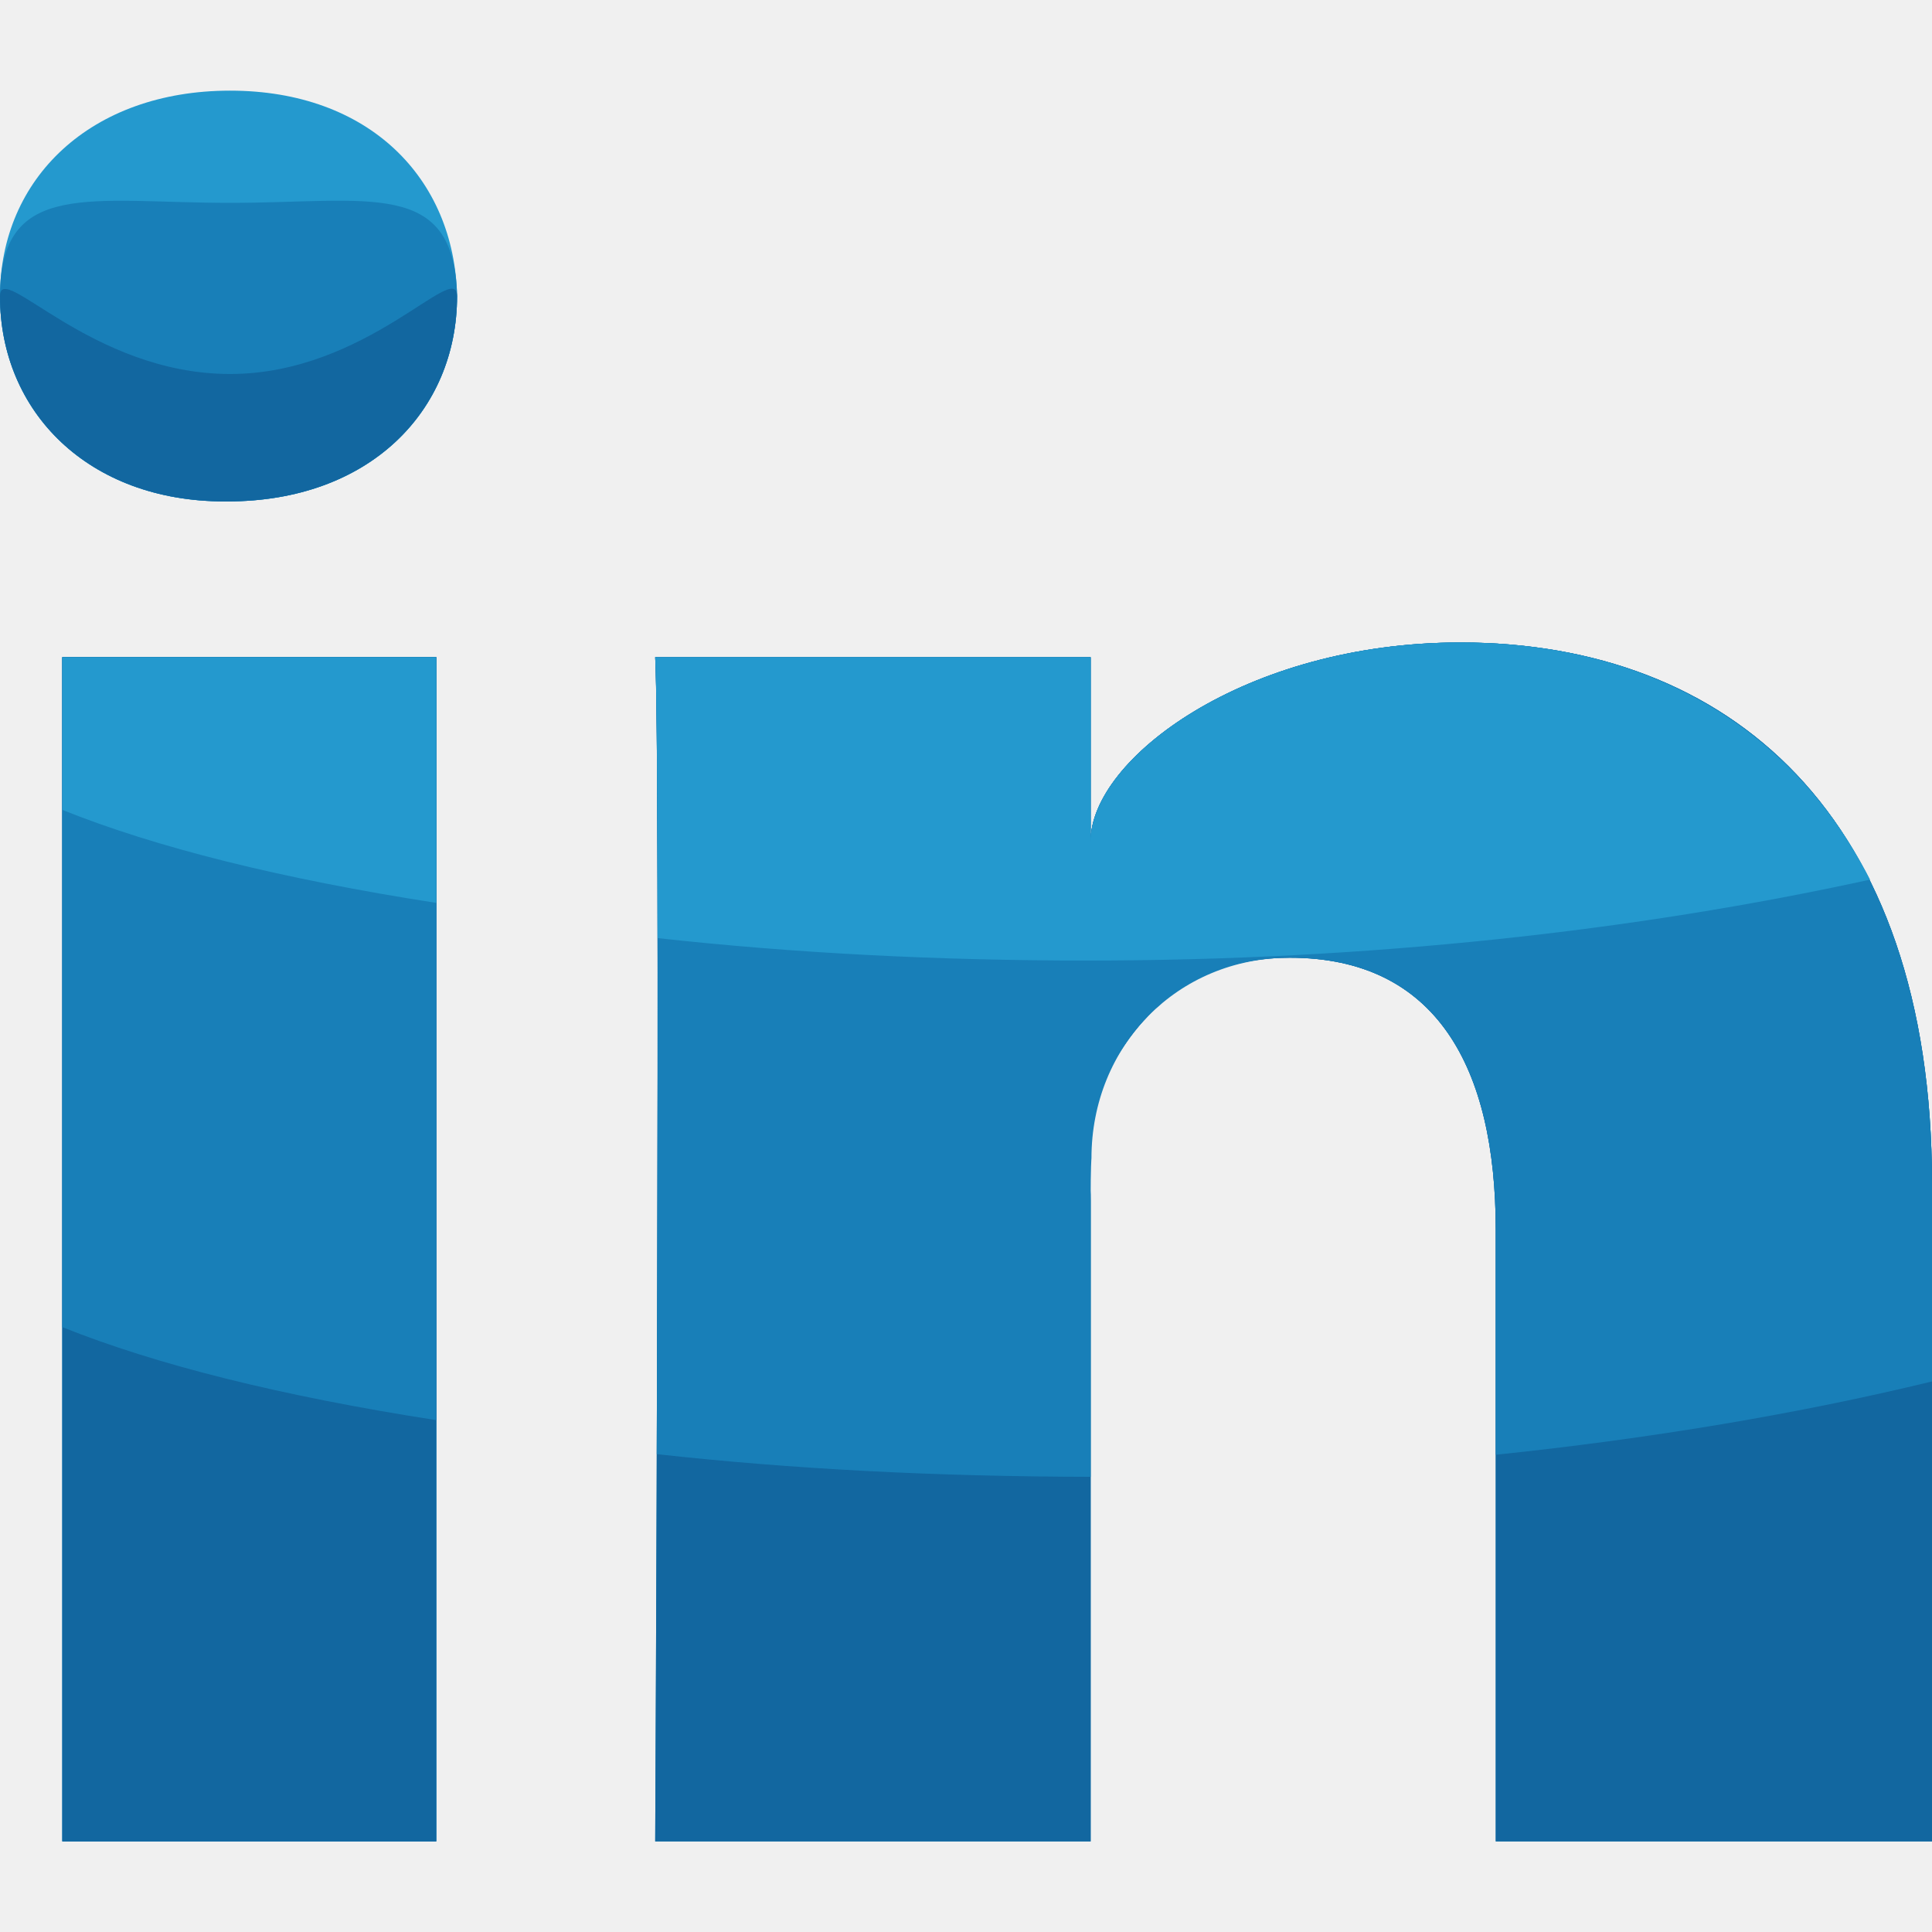
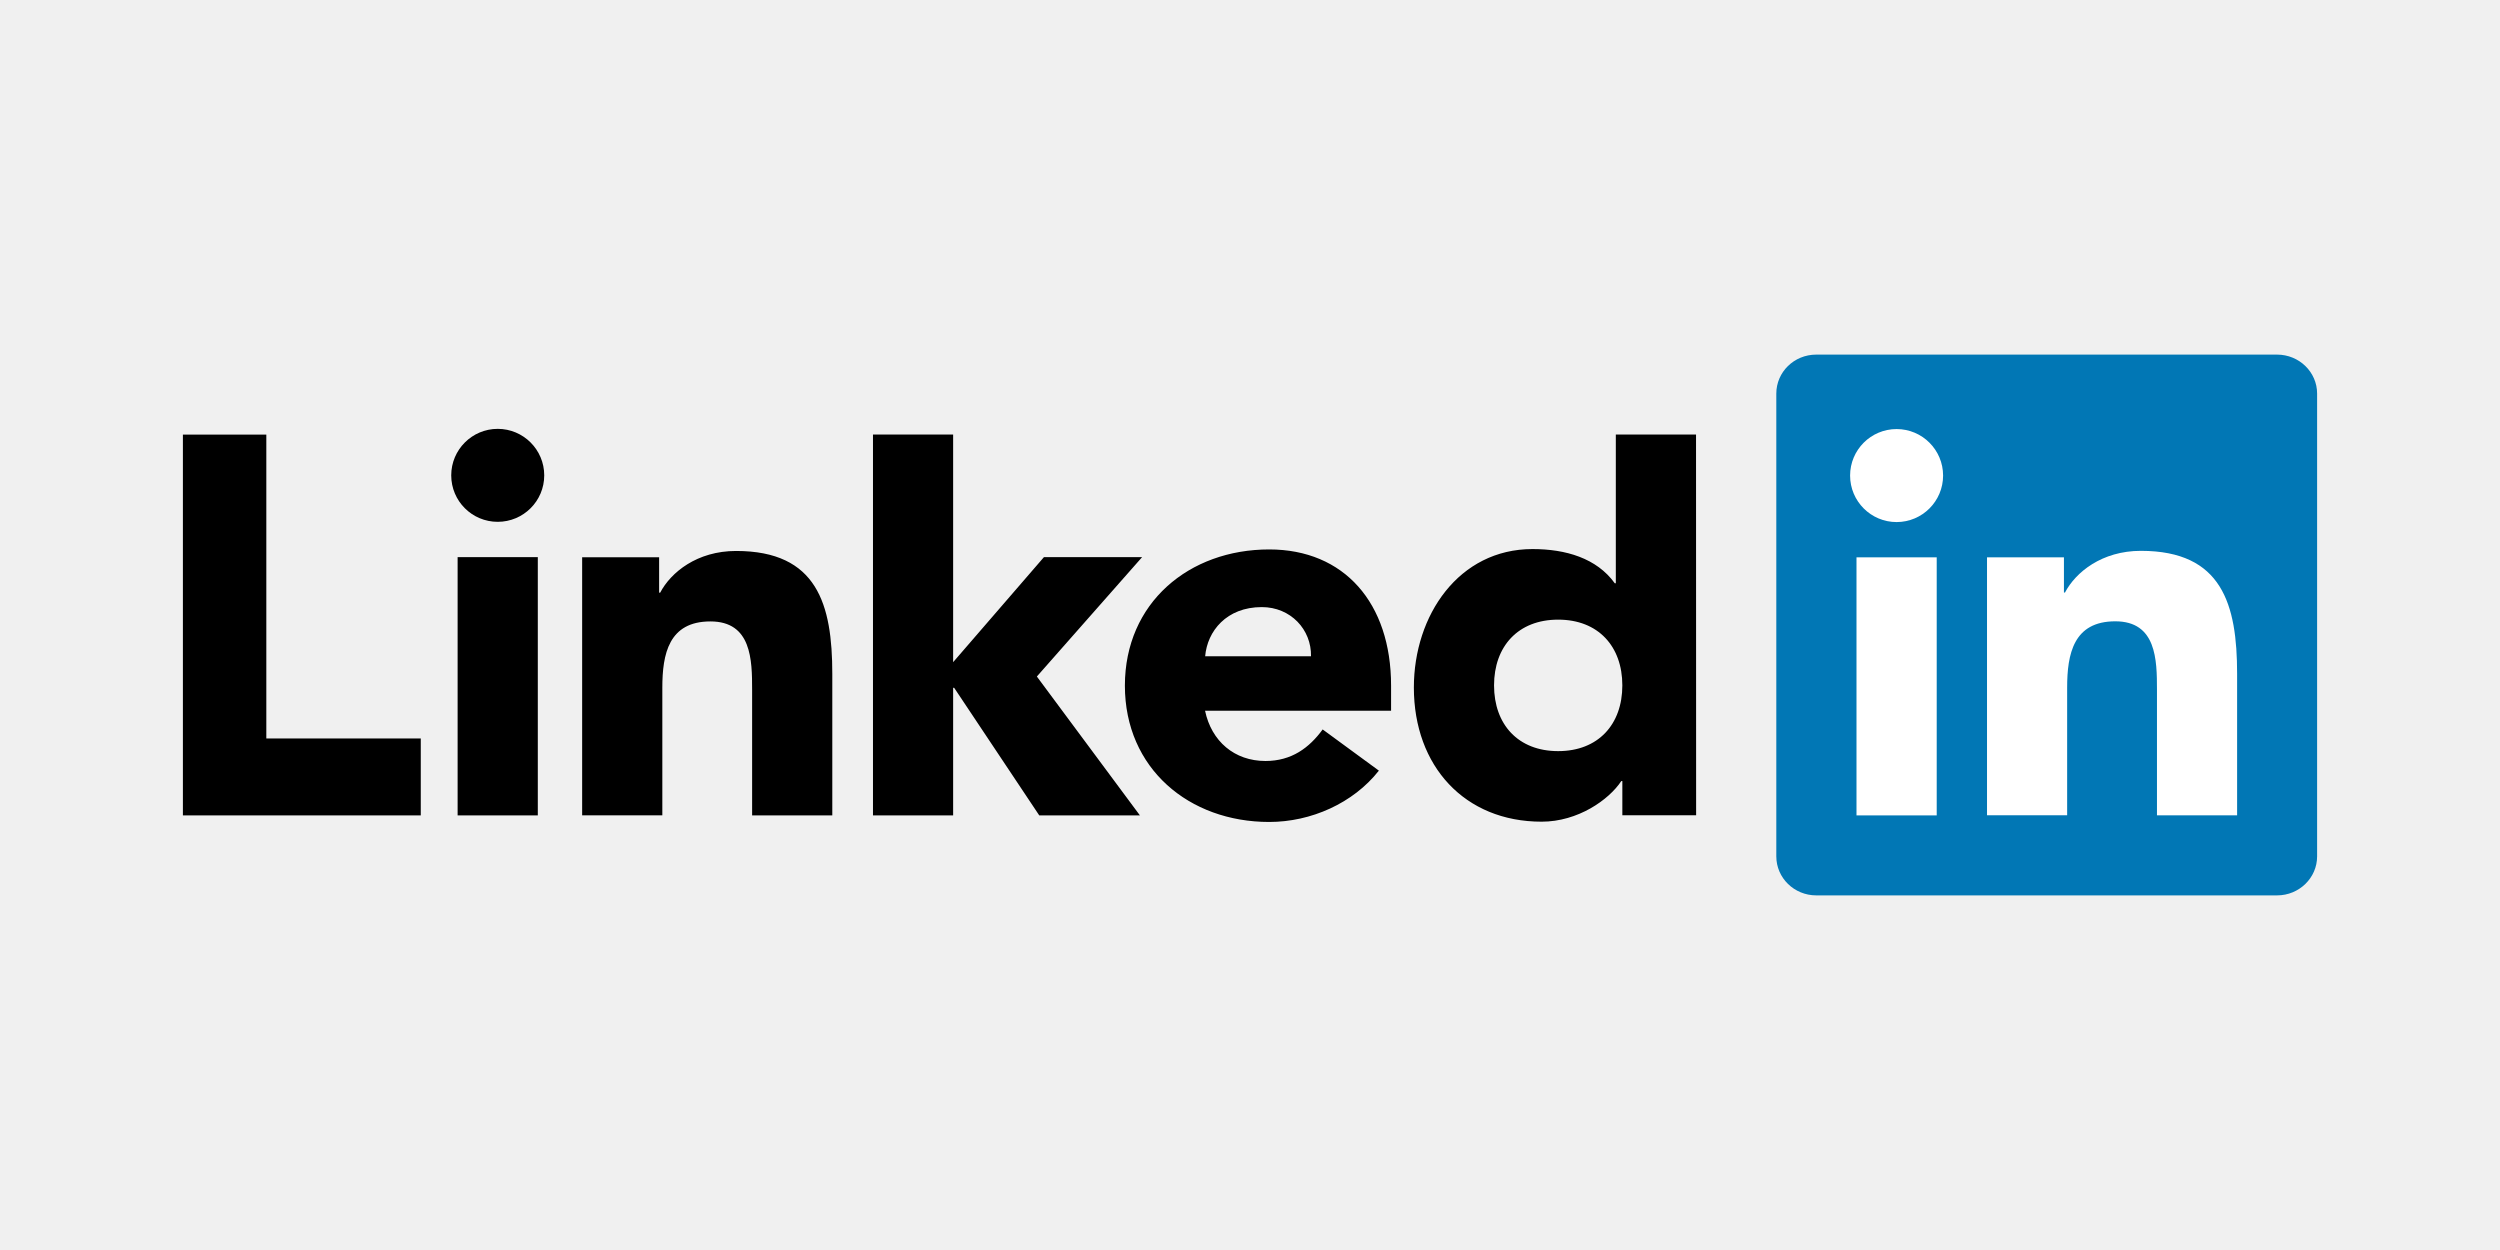
- <svg xmlns="http://www.w3.org/2000/svg" version="1.1" id="Layer_1" viewBox="0 0 496 496" xml:space="preserve">
-   <g>
-     <g>
-       <rect id="SVGCleanerId_0" x="16" y="168.728" style="fill:#187FB8;" width="96" height="304" />
-     </g>
-     <g>
-       <rect id="SVGCleanerId_0_1_" x="16" y="168.728" style="fill:#187FB8;" width="96" height="304" />
-     </g>
+ <svg xmlns="http://www.w3.org/2000/svg" width="120" height="60">
+   <g transform="matrix(.424533 0 0 .424533 8.778874 17.02119)">
+     <path d="M26.896 43.398v8.704H0V9.043h9.433v34.355zM31.062 22.9h9.066v29.2h-9.066zm4.534-14.505a5.26 5.26 0 0 1 5.259 5.257c0 2.906-2.356 5.255-5.26 5.255s-5.256-2.35-5.256-5.255a5.26 5.26 0 0 1 5.256-5.257m61.76 14.502h11.1l-11.9 13.5L108.207 52.1H96.825l-9.62-14.425h-.117V52.1h-9.063V9.04h9.063v25.735zm-52.212.017h8.702v4h.12c1.208-2.297 4.17-4.713 8.58-4.713 9.188 0 10.88 6.043 10.88 13.898v16H64.36V37.903c0-3.386-.062-7.735-4.716-7.735-4.713 0-5.436 3.687-5.436 7.493v14.43h-9.066V22.914zm82.407 11.194c.06-3.022-2.298-5.56-5.564-5.56-3.987 0-6.164 2.72-6.403 5.56zm7.674 12.93c-2.9 3.687-7.673 5.804-12.4 5.804-9.064 0-16.317-6.047-16.317-15.414s7.253-15.4 16.317-15.4c8.468 0 13.78 6.043 13.78 15.4v2.84h-21.032c.72 3.445 3.323 5.68 6.83 5.68 2.962 0 4.955-1.5 6.467-3.567zm20.27-17.072c-4.53 0-7.248 3.024-7.248 7.432 0 4.416 2.72 7.434 7.248 7.434 4.536 0 7.257-3.018 7.257-7.434-.001-4.408-2.72-7.432-7.257-7.432m15.6 22.12h-8.342v-3.87h-.118c-1.395 2.115-4.897 4.594-9.008 4.594-8.706 0-14.446-6.283-14.446-15.17 0-8.16 5.076-15.654 13.416-15.654 3.75 0 7.255 1.027 9.3 3.867h.118V9.04h9.07z" />
+     <path d="M236.78 0h-52.107c-2.5 0-4.513 1.974-4.513 4.406v52.327c0 2.435 2.023 4.41 4.513 4.41h52.107c2.494 0 4.526-1.976 4.526-4.41V4.406C241.307 1.974 239.275 0 236.78 0z" fill="#0177b5" />
+     <path d="M189.226 22.923h9.07v29.18h-9.07zm4.537-14.505a5.26 5.26 0 0 1 5.255 5.257 5.26 5.26 0 0 1-5.255 5.259 5.26 5.26 0 0 1-5.26-5.259 5.26 5.26 0 0 1 5.26-5.257m10.22 14.505h8.698V26.9h.12c1.2-2.294 4.17-4.713 8.58-4.713 9.184 0 10.88 6.044 10.88 13.9v16.005H223.2v-14.2c0-3.384-.062-7.737-4.713-7.737-4.72 0-5.443 3.686-5.443 7.492v14.435h-9.06v-29.18z" fill="#fff" />
  </g>
-   <g>
-     <rect id="SVGCleanerId_0_2_" x="16" y="168.728" style="fill:#1267A0;" width="96" height="304" />
-   </g>
-   <path style="fill:#187FB8;" d="M16,340.712c24,9.616,56,17.664,96,23.88V168.728H16V340.712z" />
-   <path style="fill:#2499CE;" d="M16,207.92c24,9.624,56,17.664,96,23.88v-63.072H16V207.92z" />
-   <path style="fill:#187FB8;" d="M374.912,164.944c-55.4,0-94.912,29.976-94.912,51v-47.216H168.208c1.408,24,0,304,0,304H280V308.424  c0-9.2-2.032-18.416,0.76-25.04c7.472-18.416,21.52-37.512,50.368-37.512c37.712,0,52.872,28.312,52.872,69.8v157.056h112V303.864  C496,208.984,443.608,164.944,374.912,164.944z" />
-   <path style="fill:#1267A0;" d="M374.912,164.944c-55.4,0-94.912,29.976-94.912,51v-47.216H168.208c1.408,24,0,304,0,304H280V308.424  c0-9.2-2.032-18.416,0.76-25.04c7.472-18.416,21.52-37.512,50.368-37.512c37.712,0,52.872,28.312,52.872,69.8v157.056h112V303.864  C496,208.984,443.608,164.944,374.912,164.944z" />
-   <path style="fill:#187FB8;" d="M374.912,164.944c-55.4,0-94.912,29.976-94.912,51v-47.216H168.208  c0.832,16,0.672,121.344,0.4,204.592c34.624,3.832,71.392,5.744,111.392,5.824v-70.72c0-9.2,0.208-11.048,0.208-11.048  c0-28.904,22.064-51.504,50.92-51.504c37.712,0,52.872,28.312,52.872,69.8v57.808c40-4.168,77.976-10.56,112-18.824v-50.8  C496,208.984,443.608,164.944,374.912,164.944z" />
-   <g>
-     <path style="fill:#2499CE;" d="M374.912,164.944c-55.4,0-94.912,29.976-94.912,51v-47.216H168.208   c0.408,8,0.576,35.344,0.616,72.112c35.224,3.888,72.152,5.76,110.192,5.76c72.096,0,140.904-7.584,201.08-20.776   C459.008,184.72,420.68,164.944,374.912,164.944z" />
-     <path style="fill:#2499CE;" d="M59.064,23.272C23.352,23.272,0,45.792,0,76.048c0,29.688,22.68,52.68,57.68,52.68h0.704   c36.336,0,58.96-23.08,58.96-52.752C116.664,45.728,94.728,23.272,59.064,23.272z" />
-   </g>
-   <path style="fill:#187FB8;" d="M59.064,52.08C23.352,52.08,0,45.792,0,76.048c0,29.688,22.68,52.68,57.68,52.68h0.704  c36.336,0,58.96-23.08,58.96-52.752C116.664,45.728,94.728,52.08,59.064,52.08z" />
-   <path style="fill:#1267A0;" d="M59.064,96.016C23.352,96.016,0,66.624,0,76.048c0,29.688,22.68,52.68,57.68,52.68h0.704  c36.336,0,58.96-23.08,58.96-52.752C117.136,66.568,94.248,96.016,59.064,96.016z" />
</svg>
